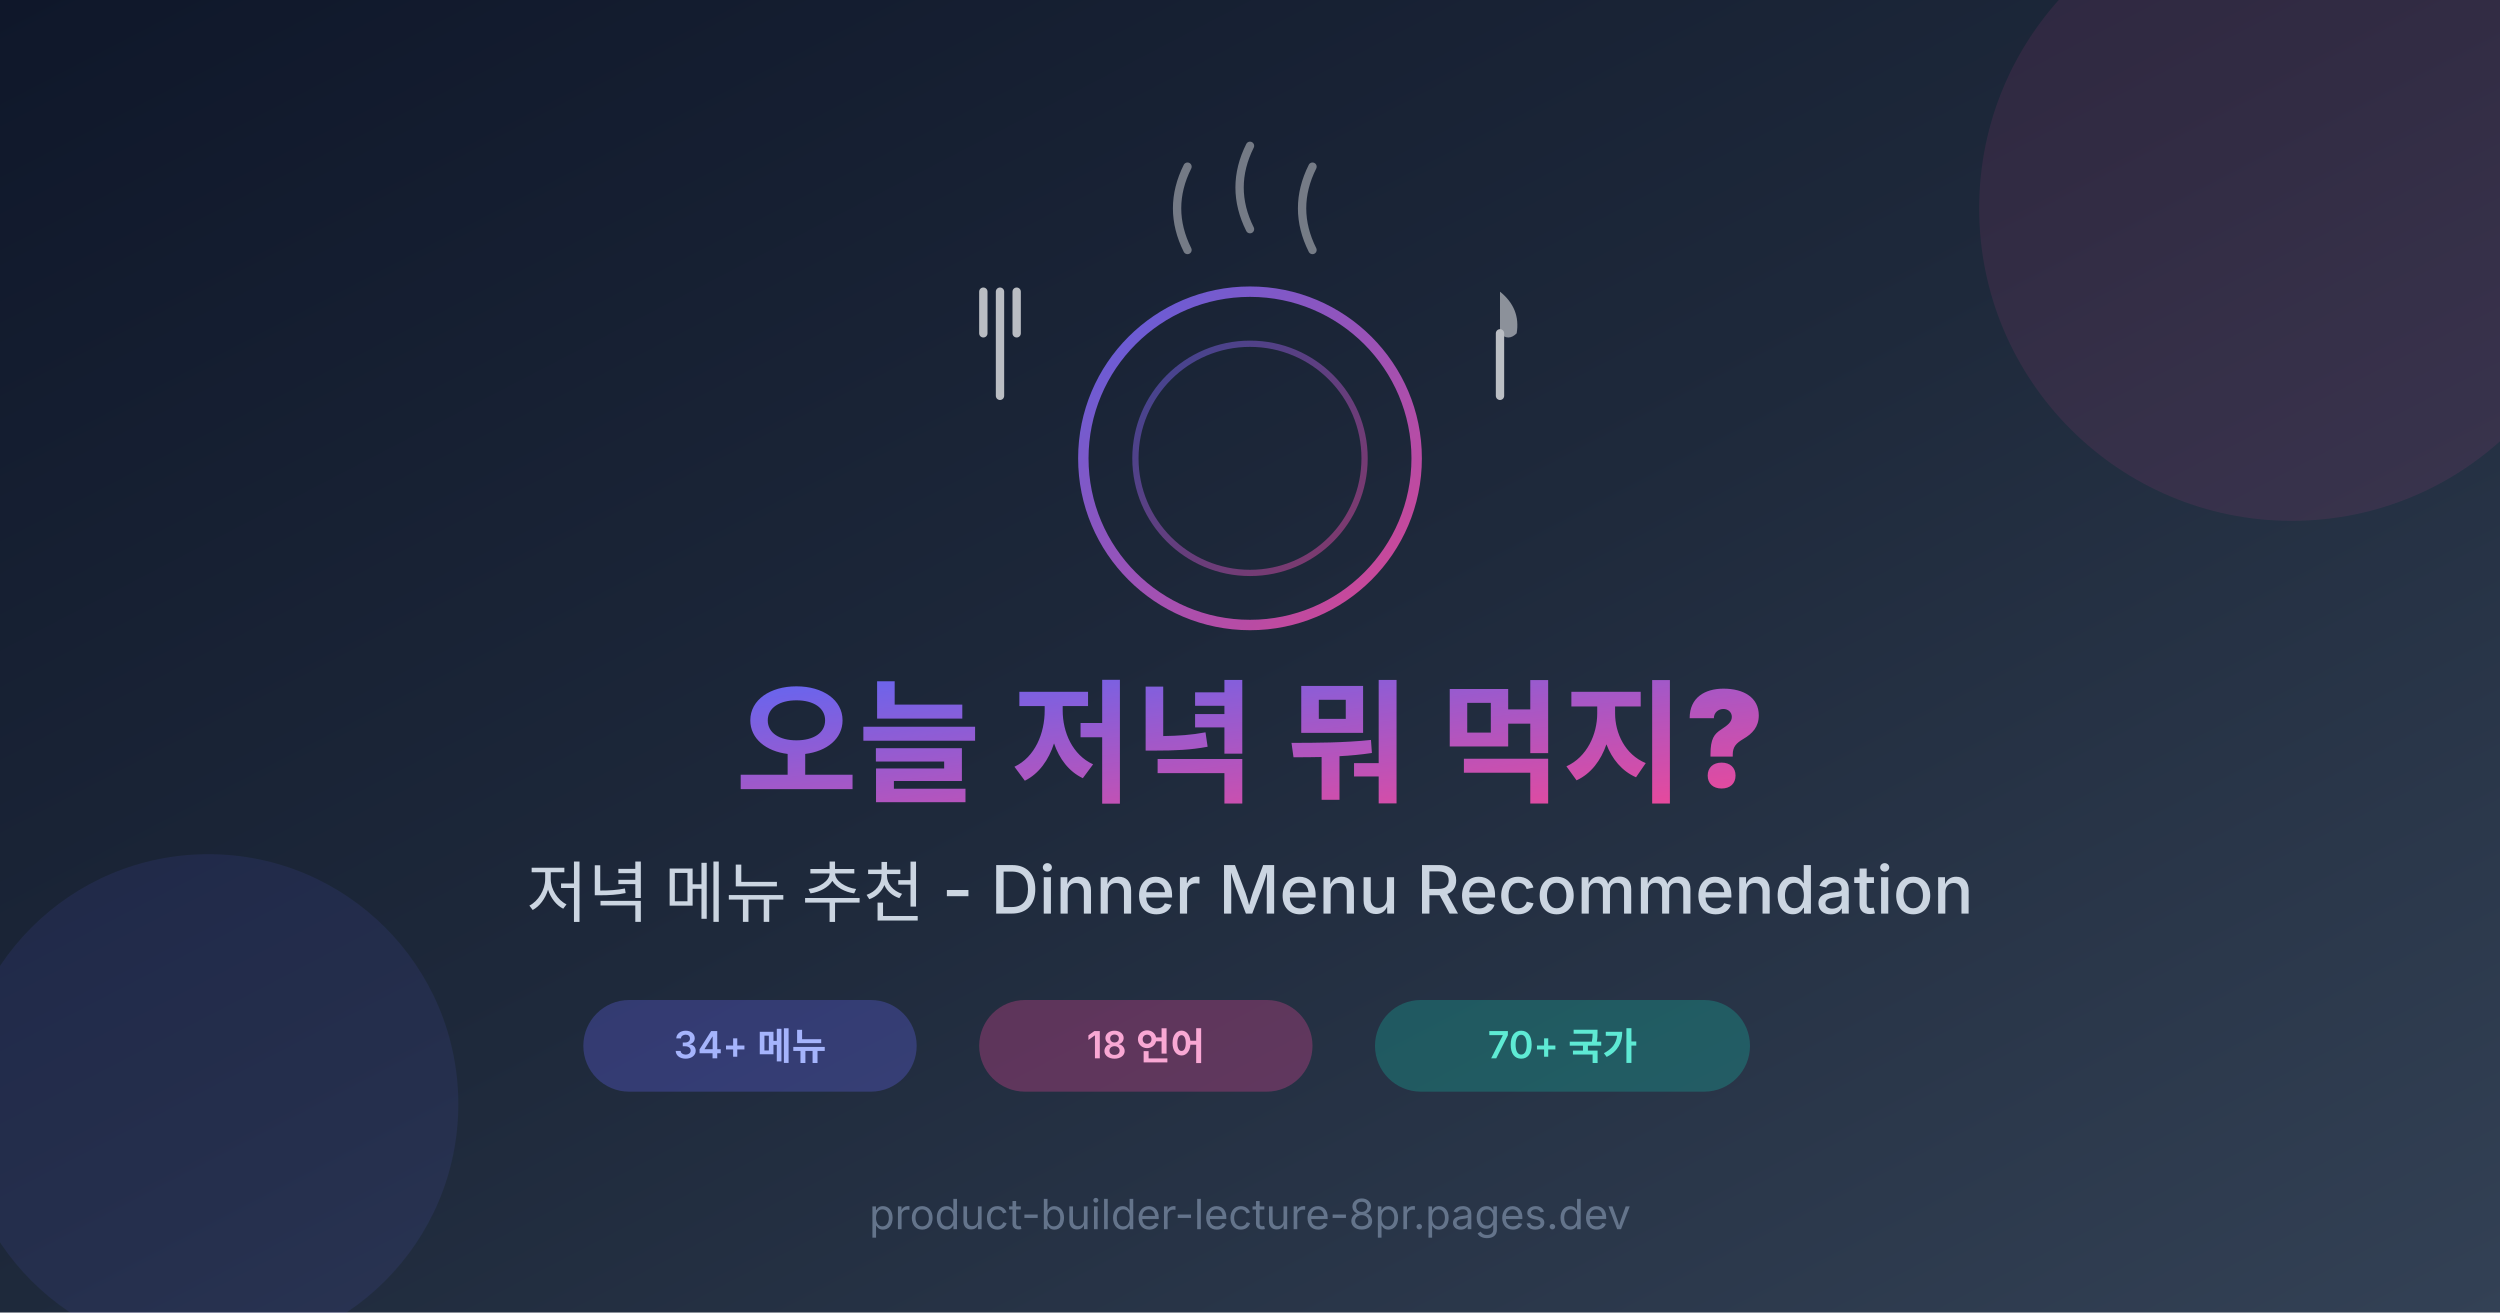
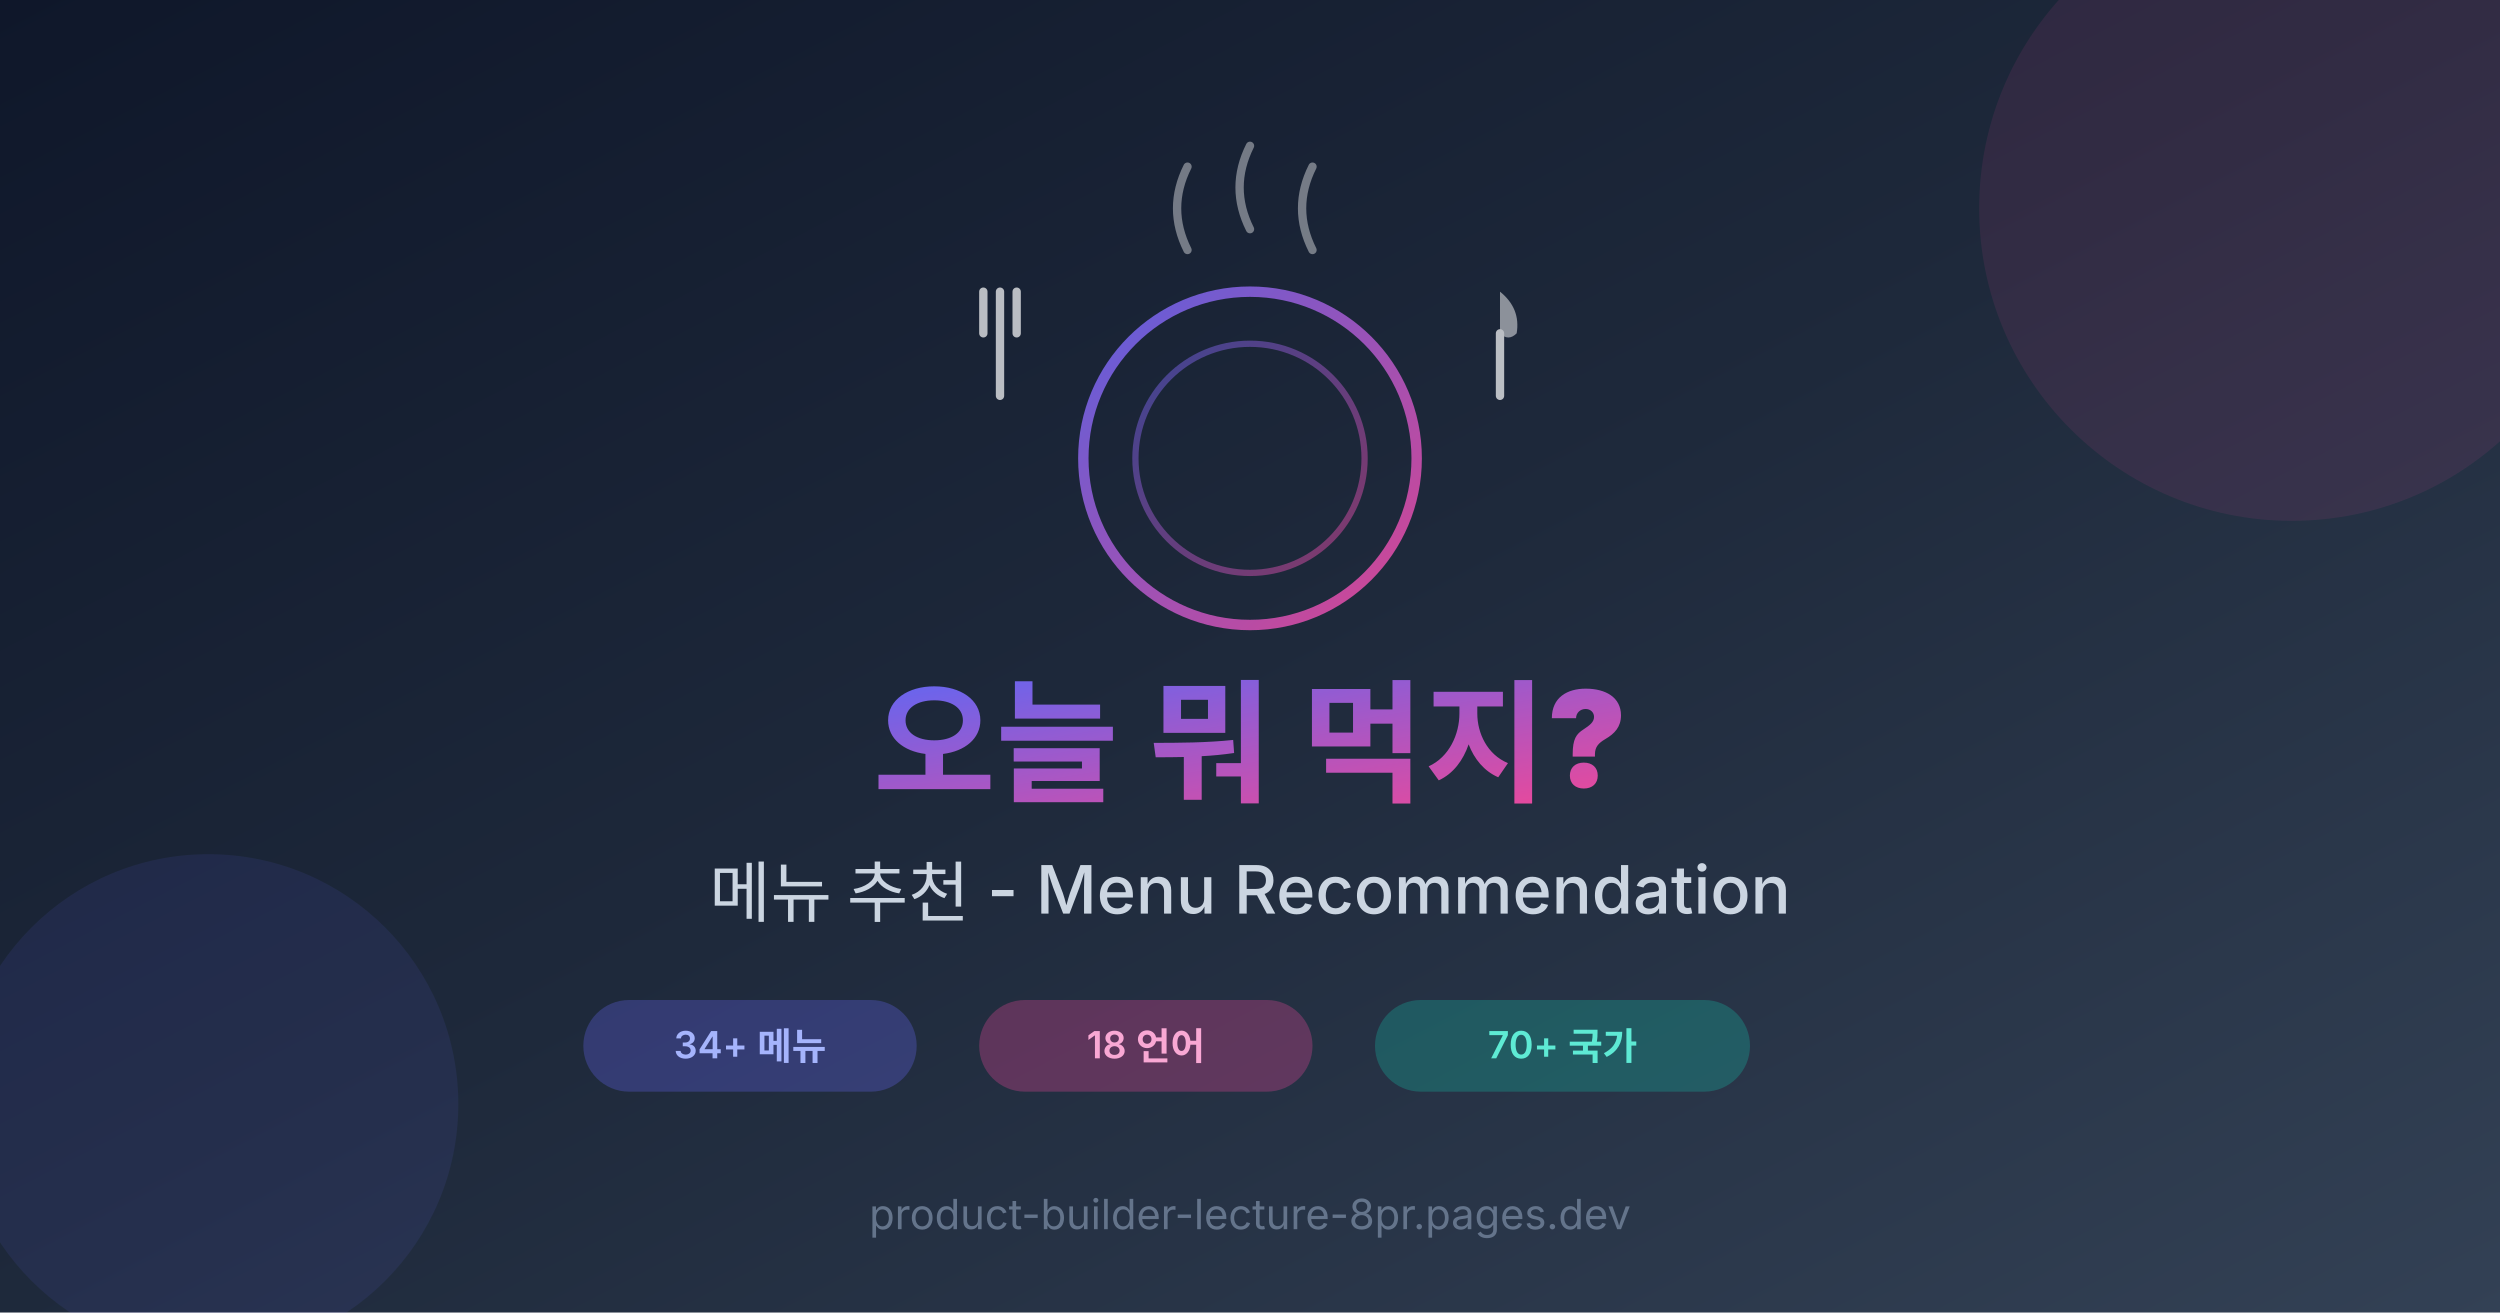
<svg xmlns="http://www.w3.org/2000/svg" viewBox="0 0 1200 630" width="1200" height="630">
  <defs>
    <linearGradient id="bg" x1="0%" y1="0%" x2="100%" y2="100%">
      <stop offset="0%" stop-color="#0f172a" />
      <stop offset="50%" stop-color="#1e293b" />
      <stop offset="100%" stop-color="#334155" />
    </linearGradient>
    <linearGradient id="accent" x1="0%" y1="0%" x2="100%" y2="100%">
      <stop offset="0%" stop-color="#6366f1" />
      <stop offset="100%" stop-color="#ec4899" />
    </linearGradient>
  </defs>
  <rect width="1200" height="630" fill="url(#bg)" />
  <circle cx="100" cy="530" r="120" fill="#6366f1" opacity="0.1" />
  <circle cx="1100" cy="100" r="150" fill="#ec4899" opacity="0.1" />
  <circle cx="600" cy="220" r="80" fill="none" stroke="url(#accent)" stroke-width="5" opacity="0.9" />
  <circle cx="600" cy="220" r="55" fill="none" stroke="url(#accent)" stroke-width="3" opacity="0.5" />
  <path d="M570 120 Q560 100 570 80" stroke="#fff" stroke-width="4" stroke-linecap="round" fill="none" opacity="0.4" />
  <path d="M600 110 Q590 90 600 70" stroke="#fff" stroke-width="4" stroke-linecap="round" fill="none" opacity="0.4" />
  <path d="M630 120 Q620 100 630 80" stroke="#fff" stroke-width="4" stroke-linecap="round" fill="none" opacity="0.4" />
  <g transform="translate(480, 140)" stroke="#fff" stroke-width="4" stroke-linecap="round" fill="none" opacity="0.7">
    <line x1="0" y1="0" x2="0" y2="50" />
    <line x1="-8" y1="0" x2="-8" y2="20" />
    <line x1="8" y1="0" x2="8" y2="20" />
  </g>
  <g transform="translate(720, 140)" stroke="#fff" stroke-width="4" stroke-linecap="round" fill="none" opacity="0.7">
    <line x1="0" y1="20" x2="0" y2="50" />
    <path d="M0 0 Q10 8 8 20 Q4 24 0 20" fill="#fff" stroke="none" opacity="0.7" />
  </g>
-   <text x="600" y="380" text-anchor="middle" font-family="'Inter', -apple-system, sans-serif" font-weight="900" font-size="64" fill="url(#accent)">오늘 저녁 뭐 먹지?</text>
-   <text x="600" y="440" text-anchor="middle" font-family="'Inter', -apple-system, sans-serif" font-weight="500" font-size="32" fill="#cbd5e1">저녁 메뉴 추천 - Dinner Menu Recommendation</text>
+   <text x="600" y="380" text-anchor="middle" font-family="'Inter', -apple-system, sans-serif" font-weight="900" font-size="64" fill="url(#accent)">오늘 뭐 먹지?</text>
+   <text x="600" y="440" text-anchor="middle" font-family="'Inter', -apple-system, sans-serif" font-weight="500" font-size="32" fill="#cbd5e1">메뉴 추천 - Menu Recommendation</text>
  <rect x="280" y="480" width="160" height="44" rx="22" fill="#6366f1" opacity="0.3" />
  <text x="360" y="508" text-anchor="middle" font-family="'Inter', sans-serif" font-weight="600" font-size="18" fill="#a5b4fc">34+ 메뉴</text>
  <rect x="470" y="480" width="160" height="44" rx="22" fill="#ec4899" opacity="0.3" />
  <text x="550" y="508" text-anchor="middle" font-family="'Inter', sans-serif" font-weight="600" font-size="18" fill="#f9a8d4">18 언어</text>
  <rect x="660" y="480" width="180" height="44" rx="22" fill="#14b8a6" opacity="0.3" />
  <text x="750" y="508" text-anchor="middle" font-family="'Inter', sans-serif" font-weight="600" font-size="18" fill="#5eead4">70+ 국가</text>
  <text x="600" y="590" text-anchor="middle" font-family="'Inter', monospace" font-weight="400" font-size="20" fill="#64748b">product-builder-lecture-8pr.pages.dev</text>
</svg>
